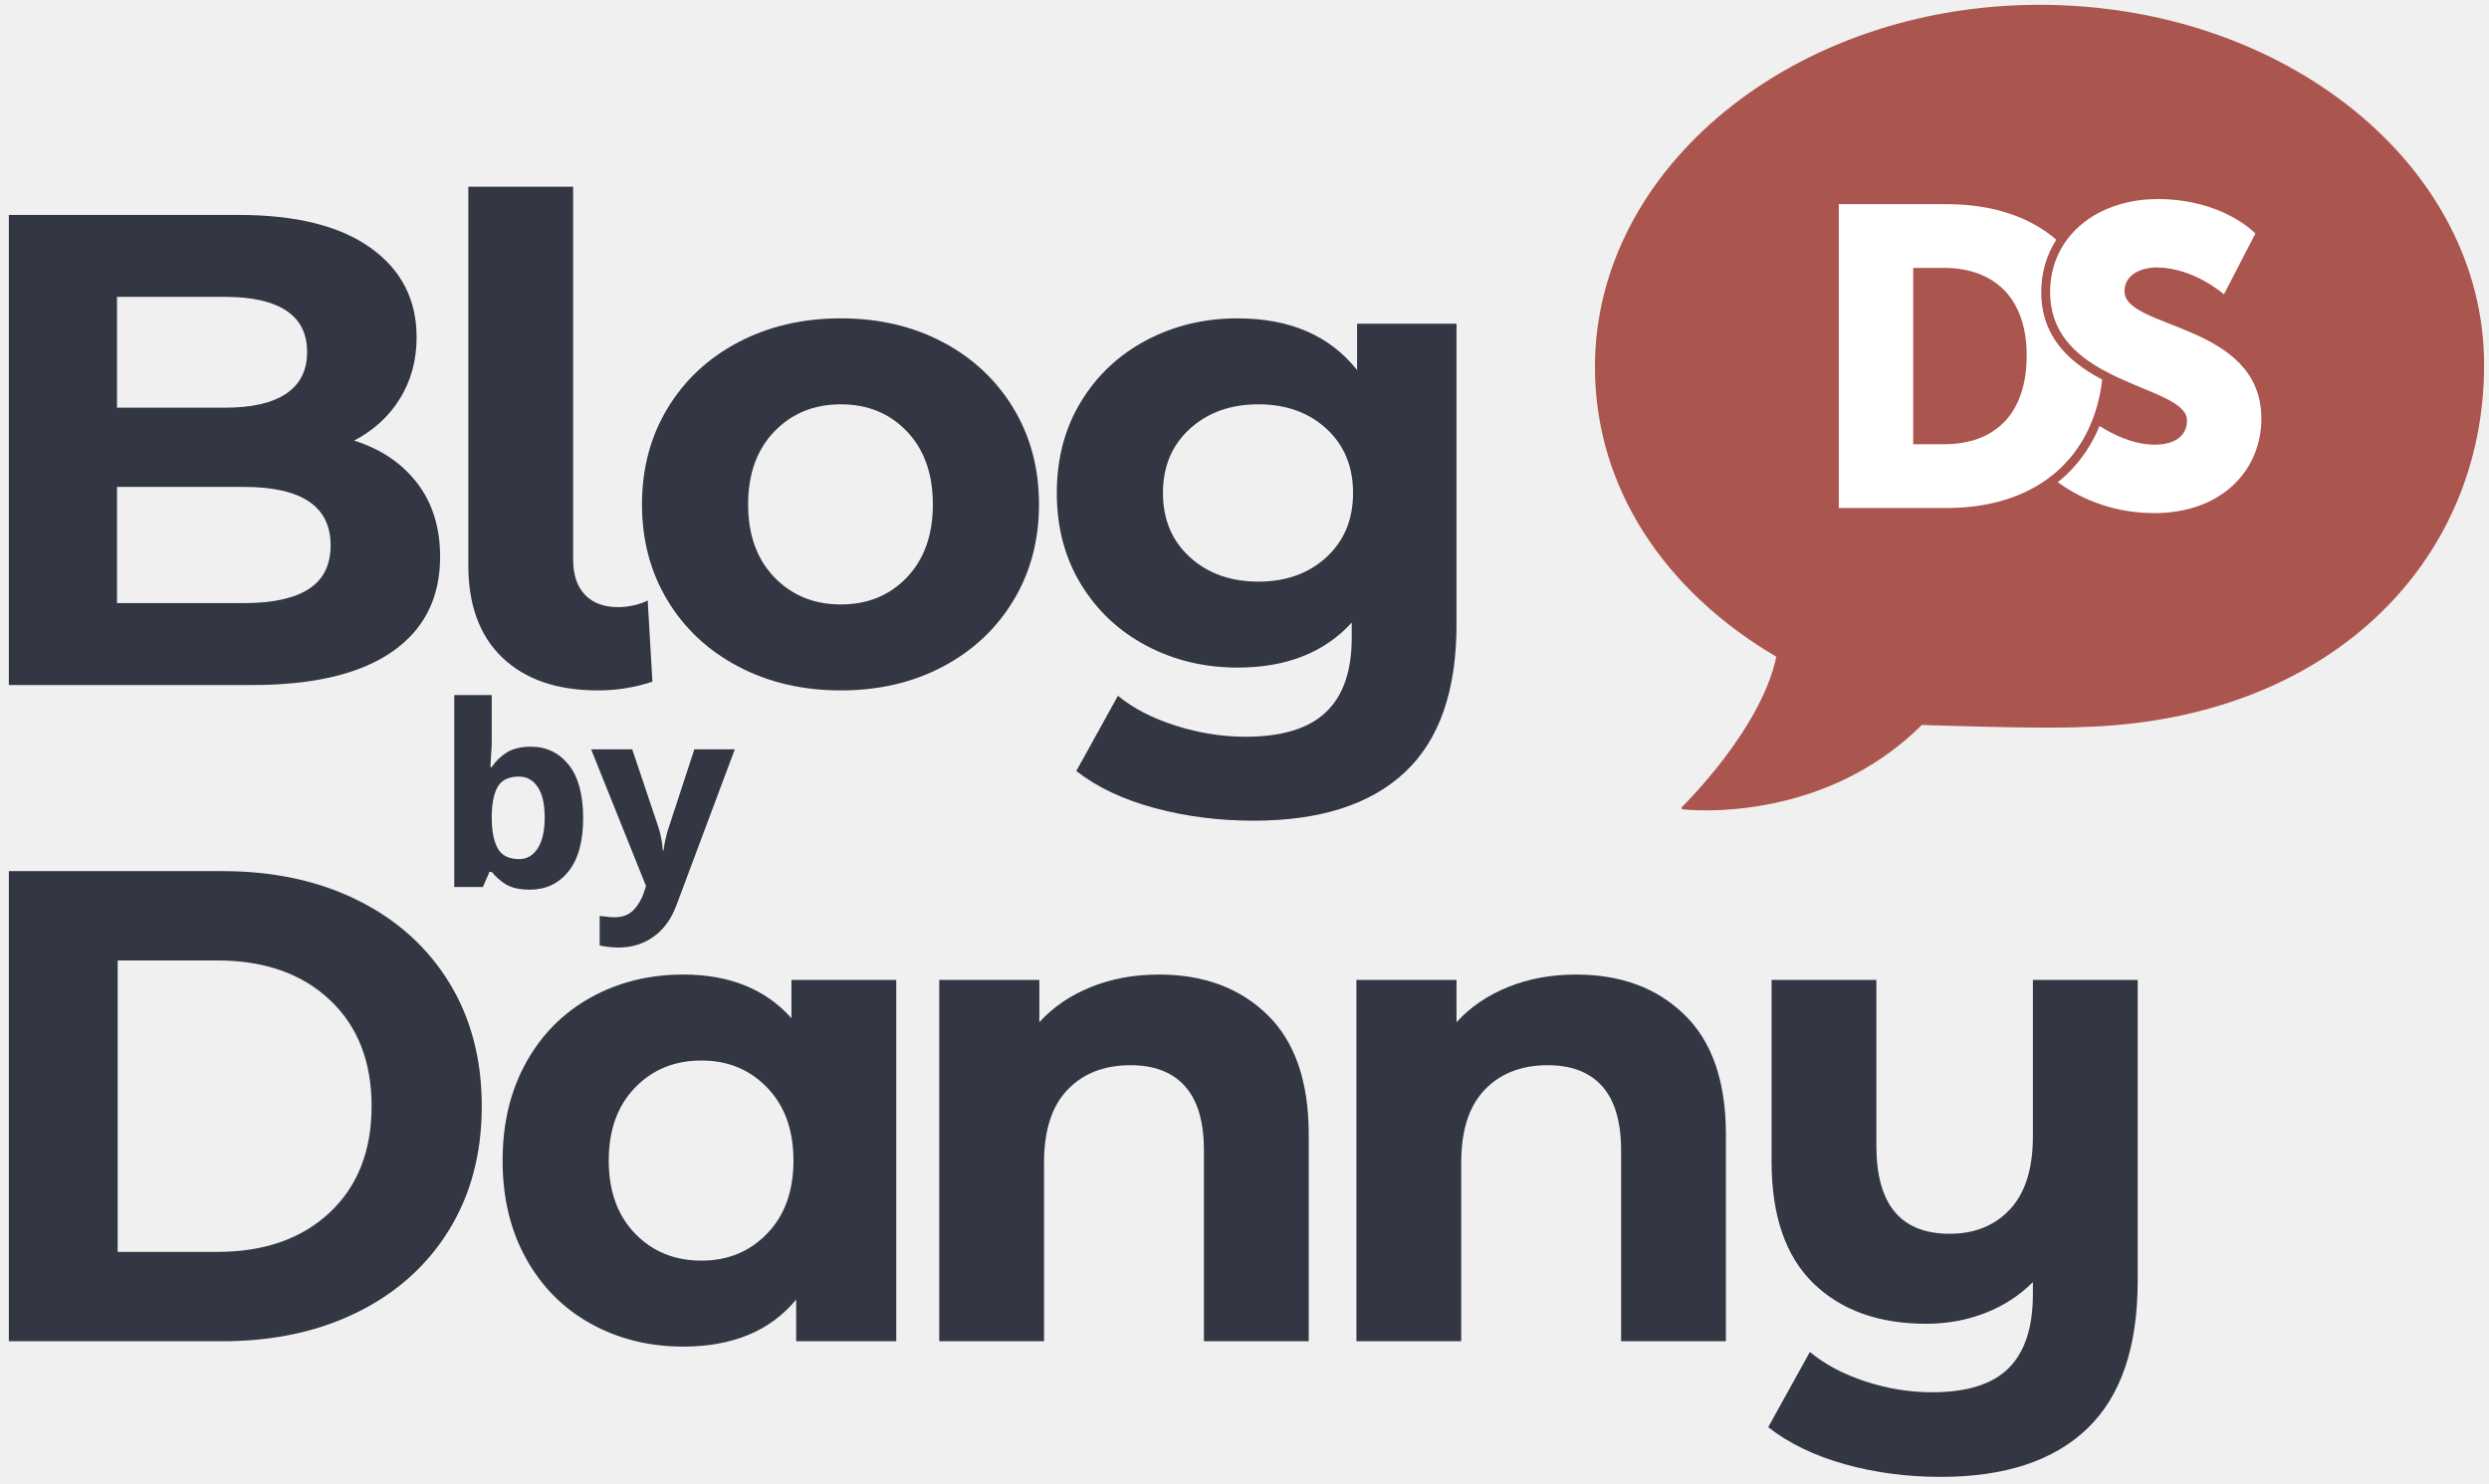
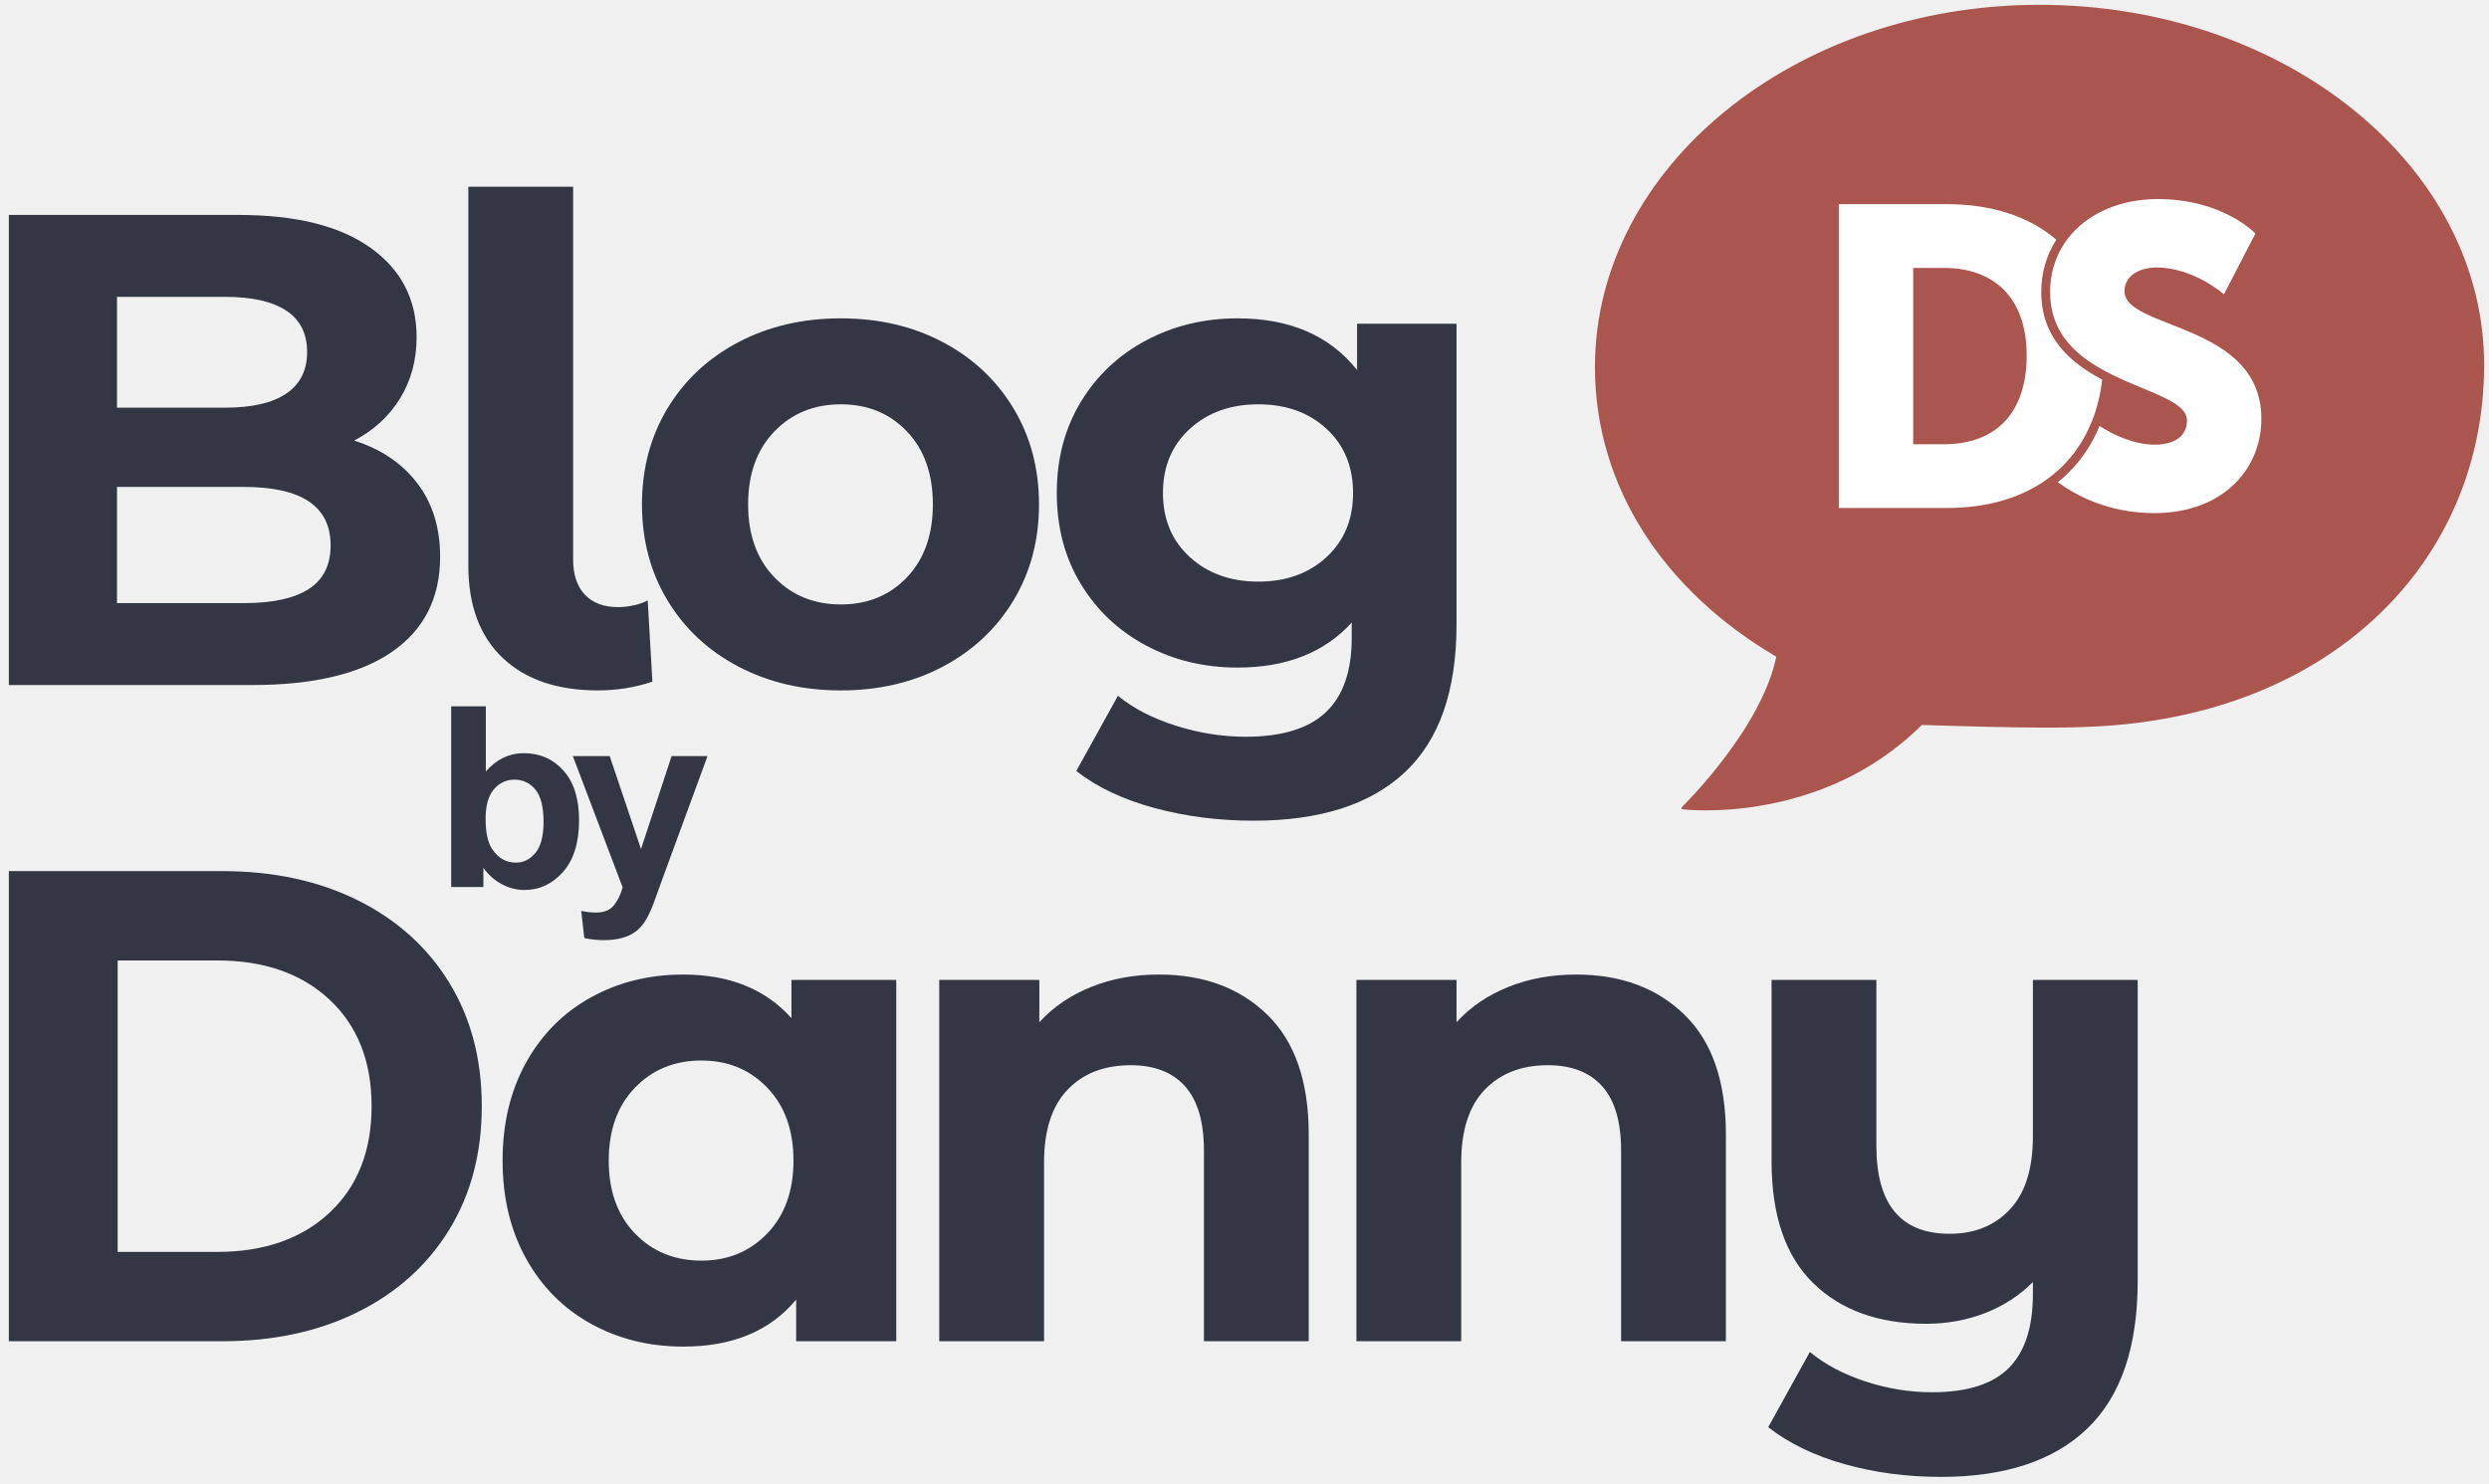
<svg xmlns="http://www.w3.org/2000/svg" width="100%" height="100%" viewBox="0 0 953 568" version="1.1" xml:space="preserve" style="fill-rule:evenodd;clip-rule:evenodd;stroke-linejoin:round;stroke-miterlimit:2;">
  <g id="Artboard1" transform="matrix(1,0,0,1,-483.505,-256.037)">
    <rect x="483.505" y="256.037" width="952.62" height="567.248" style="fill:none;" />
    <g transform="matrix(1,0,0,1,337.014,70.5084)">
      <path id="New-Message" d="M927.395,187.872C833.641,187.872 757.669,250.105 757.669,326.078C757.669,372.146 784.34,411.749 827.176,436.804C821.518,465.092 790.806,494.996 790.806,494.996C790.806,494.996 843.34,501.462 882.135,462.667C882.135,462.667 927.395,464.283 943.559,463.475C1037.31,461.051 1097.12,401.242 1097.12,325.269C1097.12,249.297 1021.15,187.872 927.395,187.872Z" style="fill:rgb(171,85,79);fill-rule:nonzero;stroke:rgb(171,85,79);stroke-width:1px;" />
      <g transform="matrix(0.0630993,6.38506e-19,-6.38506e-19,0.0630993,836.722,227.164)">
        <g transform="matrix(4.16667,0,0,4.16667,2783.11,1121.04)">
          <path d="M0,182.622C0,187.366 -0.231,192.066 -0.693,196.703C-1.139,201.011 -1.753,205.274 -2.581,209.475C-14.649,271.118 -68.718,320.051 -156.002,320.051C-223.217,320.051 -271.064,293.662 -296.475,274.989C-291.722,271.225 -287.165,267.228 -282.777,263.018C-262.502,243.545 -246.714,220.021 -235.677,193.125C-215.812,205.835 -186.184,220.387 -154.766,220.387C-136.502,220.387 -117.002,214.583 -110.576,197.842L-110.549,197.842C-109.134,194.157 -108.333,189.921 -108.333,185.097C-108.333,157.008 -165.081,144.45 -218.037,118.141C-222.211,116.076 -226.395,113.913 -230.488,111.635C-271.785,88.841 -307.671,55.928 -307.671,-1.852C-307.671,-27.36 -300.96,-50.162 -289.069,-69.458C-286.8,-73.151 -284.325,-76.729 -281.638,-80.165C-253.86,-116.193 -206.244,-137.429 -151.045,-137.429C-55.715,-137.429 -8.668,-87.285 -8.668,-87.285L-54.478,1.246C-54.478,1.246 -99.05,-37.755 -152.282,-37.755C-174.568,-37.755 -199.338,-27.849 -199.338,-3.089C-199.338,52.626 0,42.72 0,182.622" style="fill:white;fill-rule:nonzero;" />
        </g>
        <g transform="matrix(4.16667,0,0,4.16667,1655.39,1463.69)">
          <path d="M0,18.157C-33.58,-9.238 -49.912,-42.694 -49.912,-84.089C-49.912,-112.641 -42.071,-138.567 -27.982,-160.488C-67.241,-194.202 -121.799,-212.234 -187.492,-212.234L-344.732,-212.234L-344.732,230.391L-187.492,230.391C-126.285,230.391 -74.753,214.371 -36.241,184.573C-9.487,163.916 10.965,136.628 24.066,103.483C31.311,85.193 36.321,65.105 38.867,43.353C25.25,36.188 12.024,27.956 0,18.157M-191.826,137.527L-236.398,137.527L-236.398,-119.378L-191.826,-119.378C-118.782,-119.378 -71.113,-76.043 -71.113,8.153C-71.113,92.964 -116.949,137.527 -191.826,137.527" style="fill:white;fill-rule:nonzero;" />
        </g>
      </g>
      <g transform="matrix(1,0,0,1,-33.8494,114.524)">
        <g transform="matrix(21.4343,0,0,21.4343,-11941.7,-8089.73)">
          <path d="M571.87,388.605C572.35,388.757 572.726,389.011 572.998,389.367C573.27,389.723 573.406,390.161 573.406,390.681C573.406,391.417 573.12,391.983 572.548,392.379C571.976,392.775 571.142,392.973 570.046,392.973L565.702,392.973L565.702,384.573L569.806,384.573C570.83,384.573 571.616,384.769 572.164,385.161C572.712,385.553 572.986,386.085 572.986,386.757C572.986,387.165 572.888,387.529 572.692,387.849C572.496,388.169 572.222,388.421 571.87,388.605ZM567.634,386.037L567.634,388.017L569.566,388.017C570.046,388.017 570.41,387.933 570.658,387.765C570.906,387.597 571.03,387.349 571.03,387.021C571.03,386.693 570.906,386.447 570.658,386.283C570.41,386.119 570.046,386.037 569.566,386.037L567.634,386.037ZM569.902,391.509C570.414,391.509 570.8,391.425 571.06,391.257C571.32,391.089 571.45,390.829 571.45,390.477C571.45,389.781 570.934,389.433 569.902,389.433L567.634,389.433L567.634,391.509L569.902,391.509Z" style="fill:rgb(51,55,67);fill-rule:nonzero;" />
        </g>
        <g transform="matrix(21.4343,0,0,21.4343,-11941.7,-8089.73)">
          <path d="M576.226,393.069C575.498,393.069 574.93,392.875 574.522,392.487C574.114,392.099 573.91,391.549 573.91,390.837L573.91,384.069L575.782,384.069L575.782,390.729C575.782,391.001 575.852,391.211 575.992,391.359C576.132,391.507 576.33,391.581 576.586,391.581C576.682,391.581 576.78,391.569 576.88,391.545C576.98,391.521 577.058,391.493 577.114,391.461L577.198,392.913C576.886,393.017 576.562,393.069 576.226,393.069Z" style="fill:rgb(51,55,67);fill-rule:nonzero;" />
        </g>
        <g transform="matrix(21.4343,0,0,21.4343,-11937.2,-8089.73)">
          <path d="M580.354,393.069C579.674,393.069 579.064,392.927 578.524,392.643C577.984,392.359 577.562,391.965 577.258,391.461C576.954,390.957 576.802,390.385 576.802,389.745C576.802,389.105 576.954,388.533 577.258,388.029C577.562,387.525 577.984,387.131 578.524,386.847C579.064,386.563 579.674,386.421 580.354,386.421C581.034,386.421 581.642,386.563 582.178,386.847C582.714,387.131 583.134,387.525 583.438,388.029C583.742,388.533 583.894,389.105 583.894,389.745C583.894,390.385 583.742,390.957 583.438,391.461C583.134,391.965 582.714,392.359 582.178,392.643C581.642,392.927 581.034,393.069 580.354,393.069ZM580.354,391.533C580.834,391.533 581.228,391.371 581.536,391.047C581.844,390.723 581.998,390.289 581.998,389.745C581.998,389.201 581.844,388.767 581.536,388.443C581.228,388.119 580.834,387.957 580.354,387.957C579.874,387.957 579.478,388.119 579.166,388.443C578.854,388.767 578.698,389.201 578.698,389.745C578.698,390.289 578.854,390.723 579.166,391.047C579.478,391.371 579.874,391.533 580.354,391.533Z" style="fill:rgb(51,55,67);fill-rule:nonzero;" />
        </g>
        <g transform="matrix(21.4343,0,0,21.4343,-11941.7,-8089.73)">
          <path d="M591.562,386.517L591.562,391.893C591.562,393.077 591.254,393.957 590.638,394.533C590.022,395.109 589.122,395.397 587.938,395.397C587.314,395.397 586.722,395.321 586.162,395.169C585.602,395.017 585.138,394.797 584.77,394.509L585.514,393.165C585.786,393.389 586.13,393.567 586.546,393.699C586.962,393.831 587.378,393.897 587.794,393.897C588.442,393.897 588.92,393.751 589.228,393.459C589.536,393.167 589.69,392.725 589.69,392.133L589.69,391.857C589.202,392.393 588.522,392.661 587.65,392.661C587.058,392.661 586.516,392.531 586.024,392.271C585.532,392.011 585.142,391.645 584.854,391.173C584.566,390.701 584.422,390.157 584.422,389.541C584.422,388.925 584.566,388.381 584.854,387.909C585.142,387.437 585.532,387.071 586.024,386.811C586.516,386.551 587.058,386.421 587.65,386.421C588.586,386.421 589.298,386.729 589.786,387.345L589.786,386.517L591.562,386.517ZM588.022,391.125C588.518,391.125 588.924,390.979 589.24,390.687C589.556,390.395 589.714,390.013 589.714,389.541C589.714,389.069 589.556,388.687 589.24,388.395C588.924,388.103 588.518,387.957 588.022,387.957C587.526,387.957 587.118,388.103 586.798,388.395C586.478,388.687 586.318,389.069 586.318,389.541C586.318,390.013 586.478,390.395 586.798,390.687C587.118,390.979 587.526,391.125 588.022,391.125Z" style="fill:rgb(51,55,67);fill-rule:nonzero;" />
        </g>
      </g>
      <g transform="matrix(8.0567,0,0,8.0567,-4524.55,-6322.46)">
-         <text x="600.423px" y="849.941px" style="font-family:'MontserratAlternates-Bold', 'Montserrat Alternates';font-weight:700;font-size:12px;fill:rgb(51,55,67);">b</text>
-         <text x="607.863px" y="849.941px" style="font-family:'MontserratAlternates-Bold', 'Montserrat Alternates';font-weight:700;font-size:12px;fill:rgb(51,55,67);">y</text>
+         <path d="M601.214,849.941L601.214,841.351L602.86,841.351L602.86,844.445C603.368,843.867 603.97,843.578 604.665,843.578C605.423,843.578 606.05,843.852 606.546,844.401C607.042,844.95 607.29,845.738 607.29,846.765C607.29,847.828 607.037,848.646 606.531,849.22C606.025,849.794 605.411,850.082 604.688,850.082C604.333,850.082 603.982,849.993 603.637,849.815C603.291,849.637 602.993,849.375 602.743,849.027L602.743,849.941L601.214,849.941ZM602.849,846.695C602.849,847.339 602.95,847.816 603.153,848.125C603.438,848.562 603.817,848.781 604.29,848.781C604.653,848.781 604.963,848.626 605.219,848.315C605.475,848.004 605.603,847.515 605.603,846.847C605.603,846.136 605.474,845.624 605.216,845.309C604.958,844.995 604.628,844.837 604.226,844.837C603.831,844.837 603.503,844.991 603.241,845.297C602.979,845.604 602.849,846.07 602.849,846.695Z" style="fill:rgb(51,55,67);fill-rule:nonzero;" />
+         <path d="M606.995,843.718L608.747,843.718L610.235,848.136L611.688,843.718L613.393,843.718L611.196,849.707L610.804,850.791C610.659,851.154 610.521,851.431 610.39,851.623C610.26,851.814 610.109,851.969 609.939,852.088C609.769,852.208 609.56,852.3 609.312,852.367C609.064,852.433 608.784,852.466 608.471,852.466C608.155,852.466 607.845,852.433 607.54,852.367L607.393,851.078C607.651,851.128 607.884,851.154 608.091,851.154C608.473,851.154 608.757,851.042 608.94,850.817C609.124,850.592 609.264,850.306 609.362,849.959L606.995,843.718Z" style="fill:rgb(51,55,67);fill-rule:nonzero;" />
      </g>
      <g transform="matrix(1,0,0,1,-33.8494,-91.4148)">
        <g transform="matrix(21.4343,0,0,21.4343,-11941.7,-8089.73)">
          <path d="M565.702,405.906L569.518,405.906C570.43,405.906 571.236,406.08 571.936,406.428C572.636,406.776 573.18,407.266 573.568,407.898C573.956,408.53 574.15,409.266 574.15,410.106C574.15,410.946 573.956,411.682 573.568,412.314C573.18,412.946 572.636,413.436 571.936,413.784C571.236,414.132 570.43,414.306 569.518,414.306L565.702,414.306L565.702,405.906ZM569.422,412.71C570.262,412.71 570.932,412.476 571.432,412.008C571.932,411.54 572.182,410.906 572.182,410.106C572.182,409.306 571.932,408.672 571.432,408.204C570.932,407.736 570.262,407.502 569.422,407.502L567.646,407.502L567.646,412.71L569.422,412.71Z" style="fill:rgb(51,55,67);fill-rule:nonzero;" />
        </g>
        <g transform="matrix(21.4343,0,0,21.4343,-11941.7,-8089.73)">
          <path d="M581.554,407.85L581.554,414.306L579.766,414.306L579.766,413.562C579.302,414.122 578.63,414.402 577.75,414.402C577.142,414.402 576.592,414.266 576.1,413.994C575.608,413.722 575.222,413.334 574.942,412.83C574.662,412.326 574.522,411.742 574.522,411.078C574.522,410.414 574.662,409.83 574.942,409.326C575.222,408.822 575.608,408.434 576.1,408.162C576.592,407.89 577.142,407.754 577.75,407.754C578.574,407.754 579.218,408.014 579.682,408.534L579.682,407.85L581.554,407.85ZM578.074,412.866C578.546,412.866 578.938,412.704 579.25,412.38C579.562,412.056 579.718,411.622 579.718,411.078C579.718,410.534 579.562,410.1 579.25,409.776C578.938,409.452 578.546,409.29 578.074,409.29C577.594,409.29 577.198,409.452 576.886,409.776C576.574,410.1 576.418,410.534 576.418,411.078C576.418,411.622 576.574,412.056 576.886,412.38C577.198,412.704 577.594,412.866 578.074,412.866Z" style="fill:rgb(51,55,67);fill-rule:nonzero;" />
        </g>
        <g transform="matrix(21.4343,0,0,21.4343,-11941.7,-8089.73)">
          <path d="M586.246,407.754C587.046,407.754 587.692,407.994 588.184,408.474C588.676,408.954 588.922,409.666 588.922,410.61L588.922,414.306L587.05,414.306L587.05,410.898C587.05,410.386 586.938,410.004 586.714,409.752C586.49,409.5 586.166,409.374 585.742,409.374C585.27,409.374 584.894,409.52 584.614,409.812C584.334,410.104 584.194,410.538 584.194,411.114L584.194,414.306L582.322,414.306L582.322,407.85L584.11,407.85L584.11,408.606C584.358,408.334 584.666,408.124 585.034,407.976C585.402,407.828 585.806,407.754 586.246,407.754Z" style="fill:rgb(51,55,67);fill-rule:nonzero;" />
        </g>
        <g transform="matrix(21.4343,0,0,21.4343,-11941.7,-8089.73)">
          <path d="M593.698,407.754C594.498,407.754 595.144,407.994 595.636,408.474C596.128,408.954 596.374,409.666 596.374,410.61L596.374,414.306L594.502,414.306L594.502,410.898C594.502,410.386 594.39,410.004 594.166,409.752C593.942,409.5 593.618,409.374 593.194,409.374C592.722,409.374 592.346,409.52 592.066,409.812C591.786,410.104 591.646,410.538 591.646,411.114L591.646,414.306L589.774,414.306L589.774,407.85L591.562,407.85L591.562,408.606C591.81,408.334 592.118,408.124 592.486,407.976C592.854,407.828 593.258,407.754 593.698,407.754Z" style="fill:rgb(51,55,67);fill-rule:nonzero;" />
        </g>
        <g transform="matrix(21.4343,0,0,21.4343,-11941.7,-8089.73)">
          <path d="M603.73,407.85L603.73,413.226C603.73,414.41 603.43,415.29 602.83,415.866C602.23,416.442 601.358,416.73 600.214,416.73C599.606,416.73 599.032,416.654 598.492,416.502C597.952,416.35 597.498,416.13 597.13,415.842L597.874,414.498C598.146,414.722 598.478,414.898 598.87,415.026C599.262,415.154 599.658,415.218 600.058,415.218C600.682,415.218 601.138,415.074 601.426,414.786C601.714,414.498 601.858,414.058 601.858,413.466L601.858,413.25C601.618,413.49 601.334,413.674 601.006,413.802C600.678,413.93 600.326,413.994 599.95,413.994C599.102,413.994 598.43,413.752 597.934,413.268C597.438,412.784 597.19,412.058 597.19,411.09L597.19,407.85L599.062,407.85L599.062,410.814C599.062,411.862 599.498,412.386 600.37,412.386C600.818,412.386 601.178,412.24 601.45,411.948C601.722,411.656 601.858,411.222 601.858,410.646L601.858,407.85L603.73,407.85Z" style="fill:rgb(51,55,67);fill-rule:nonzero;" />
        </g>
      </g>
    </g>
  </g>
</svg>
